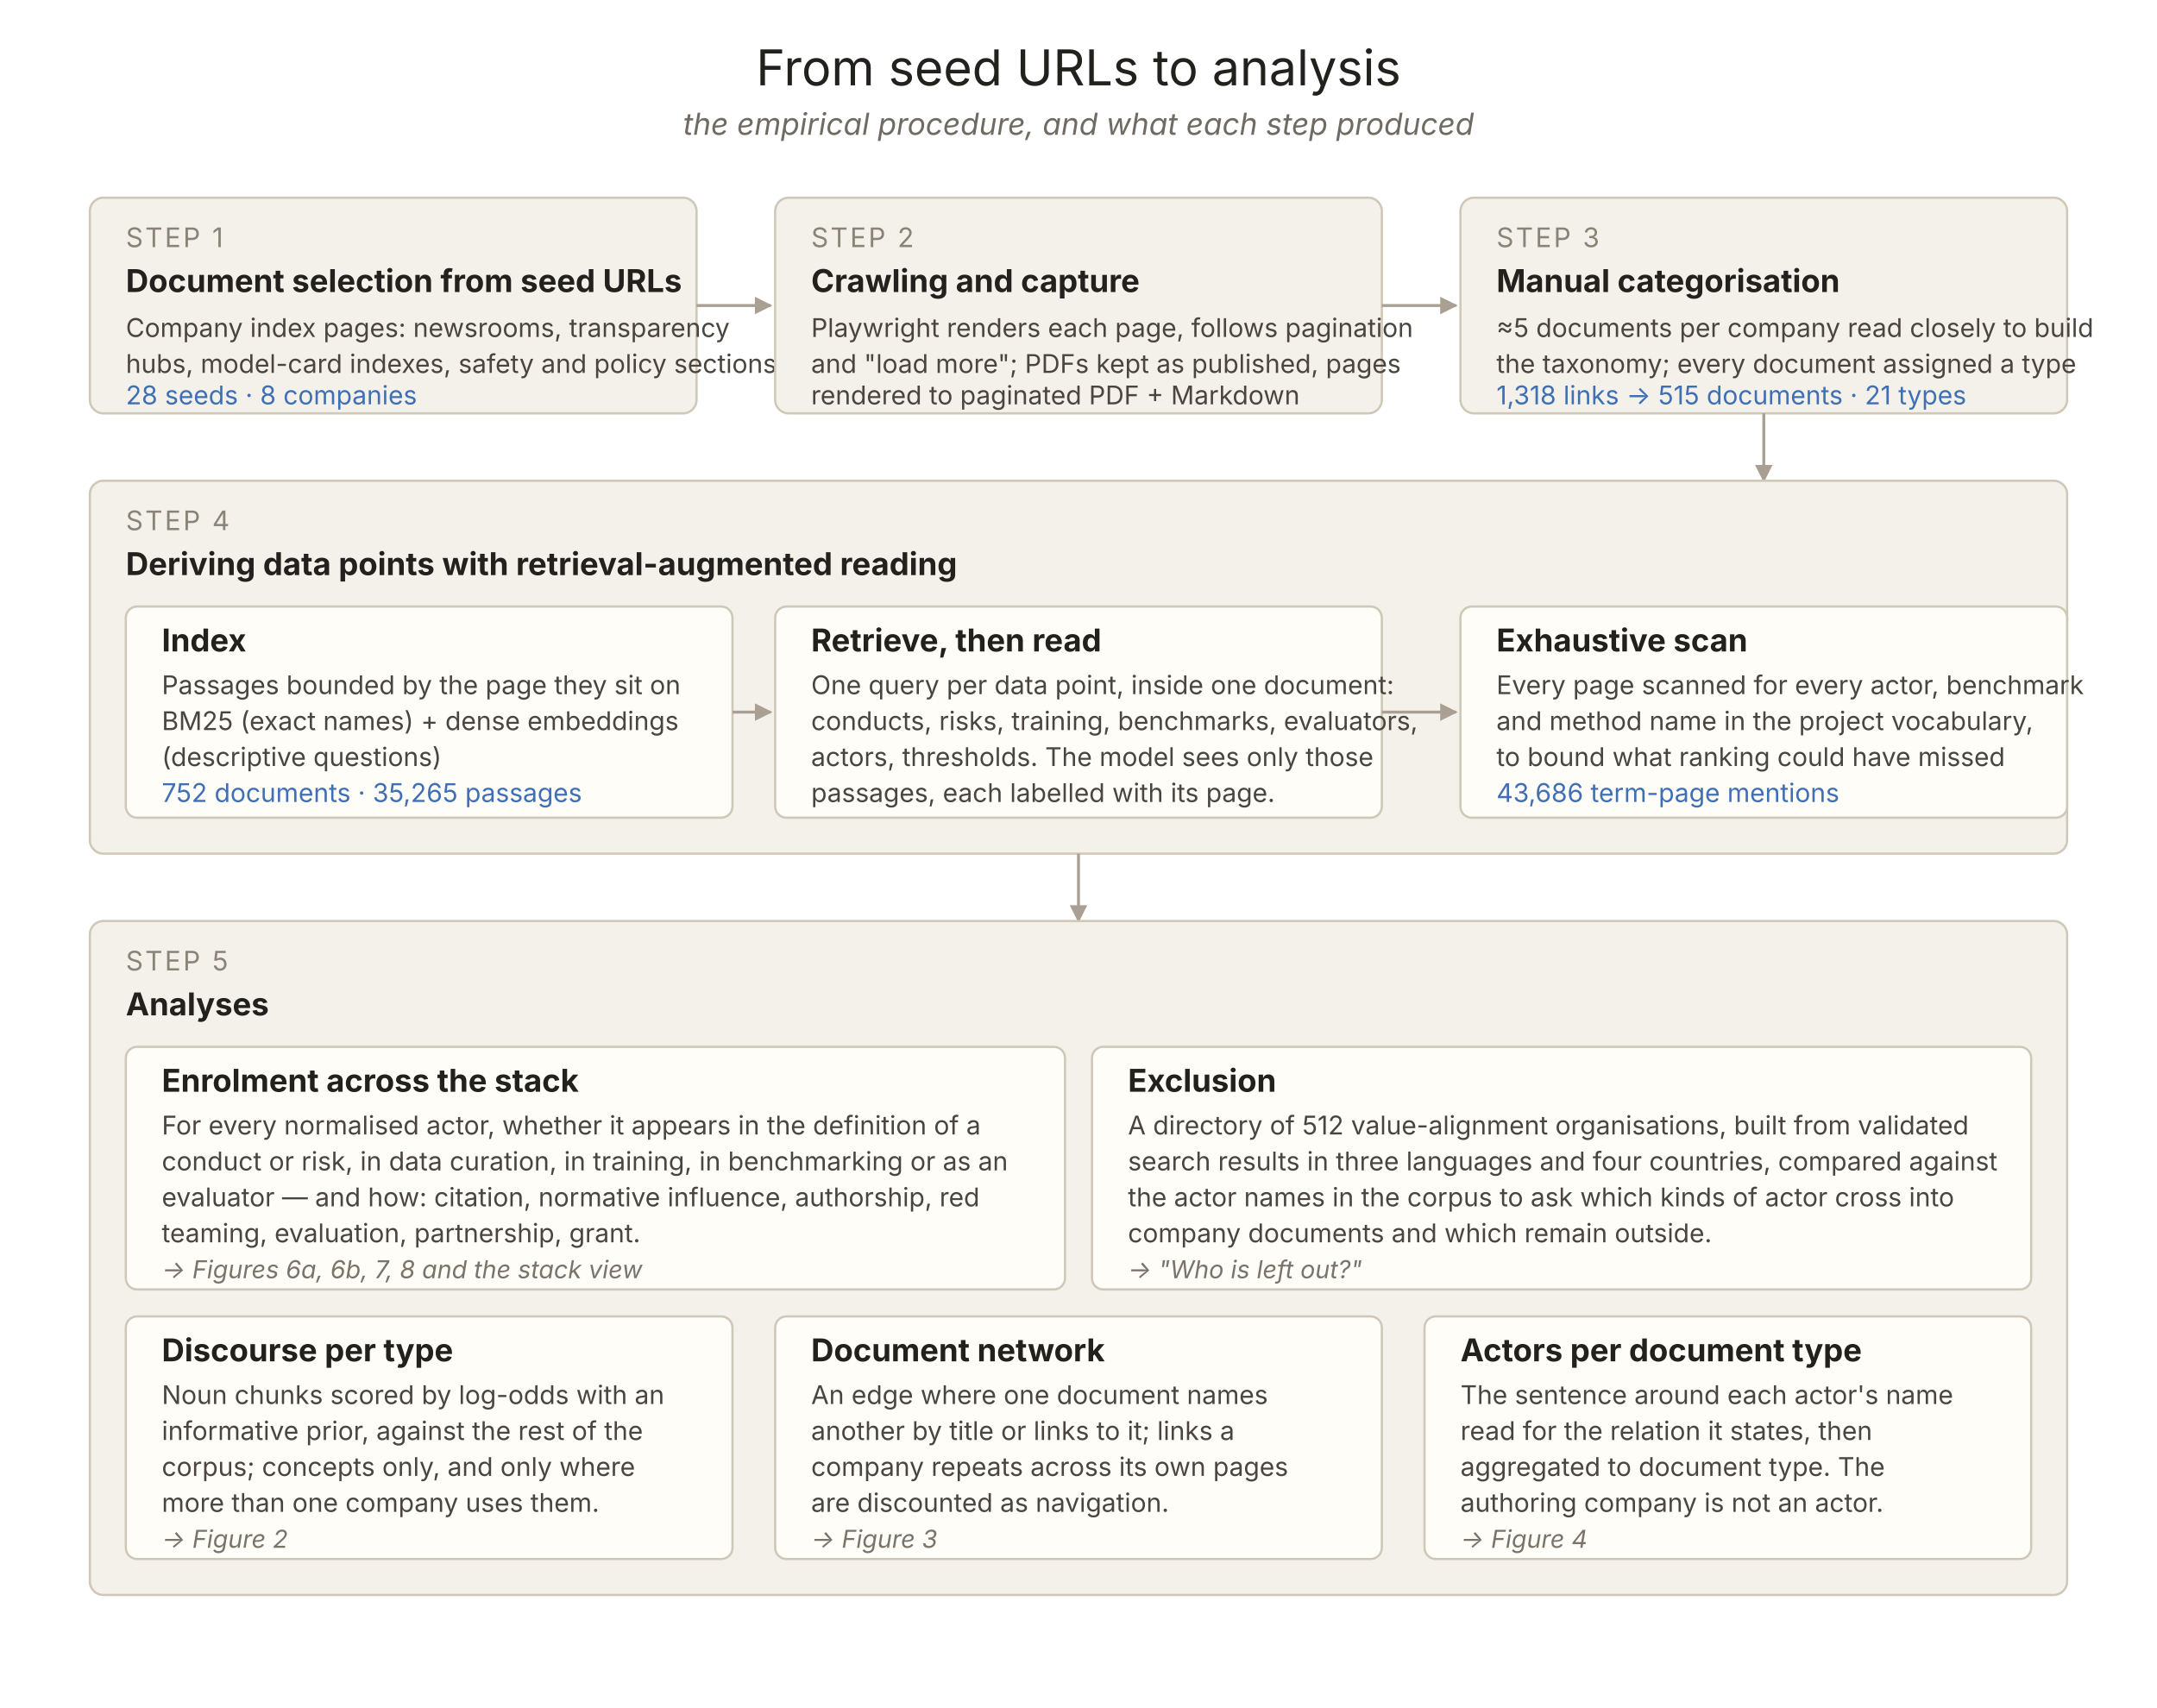
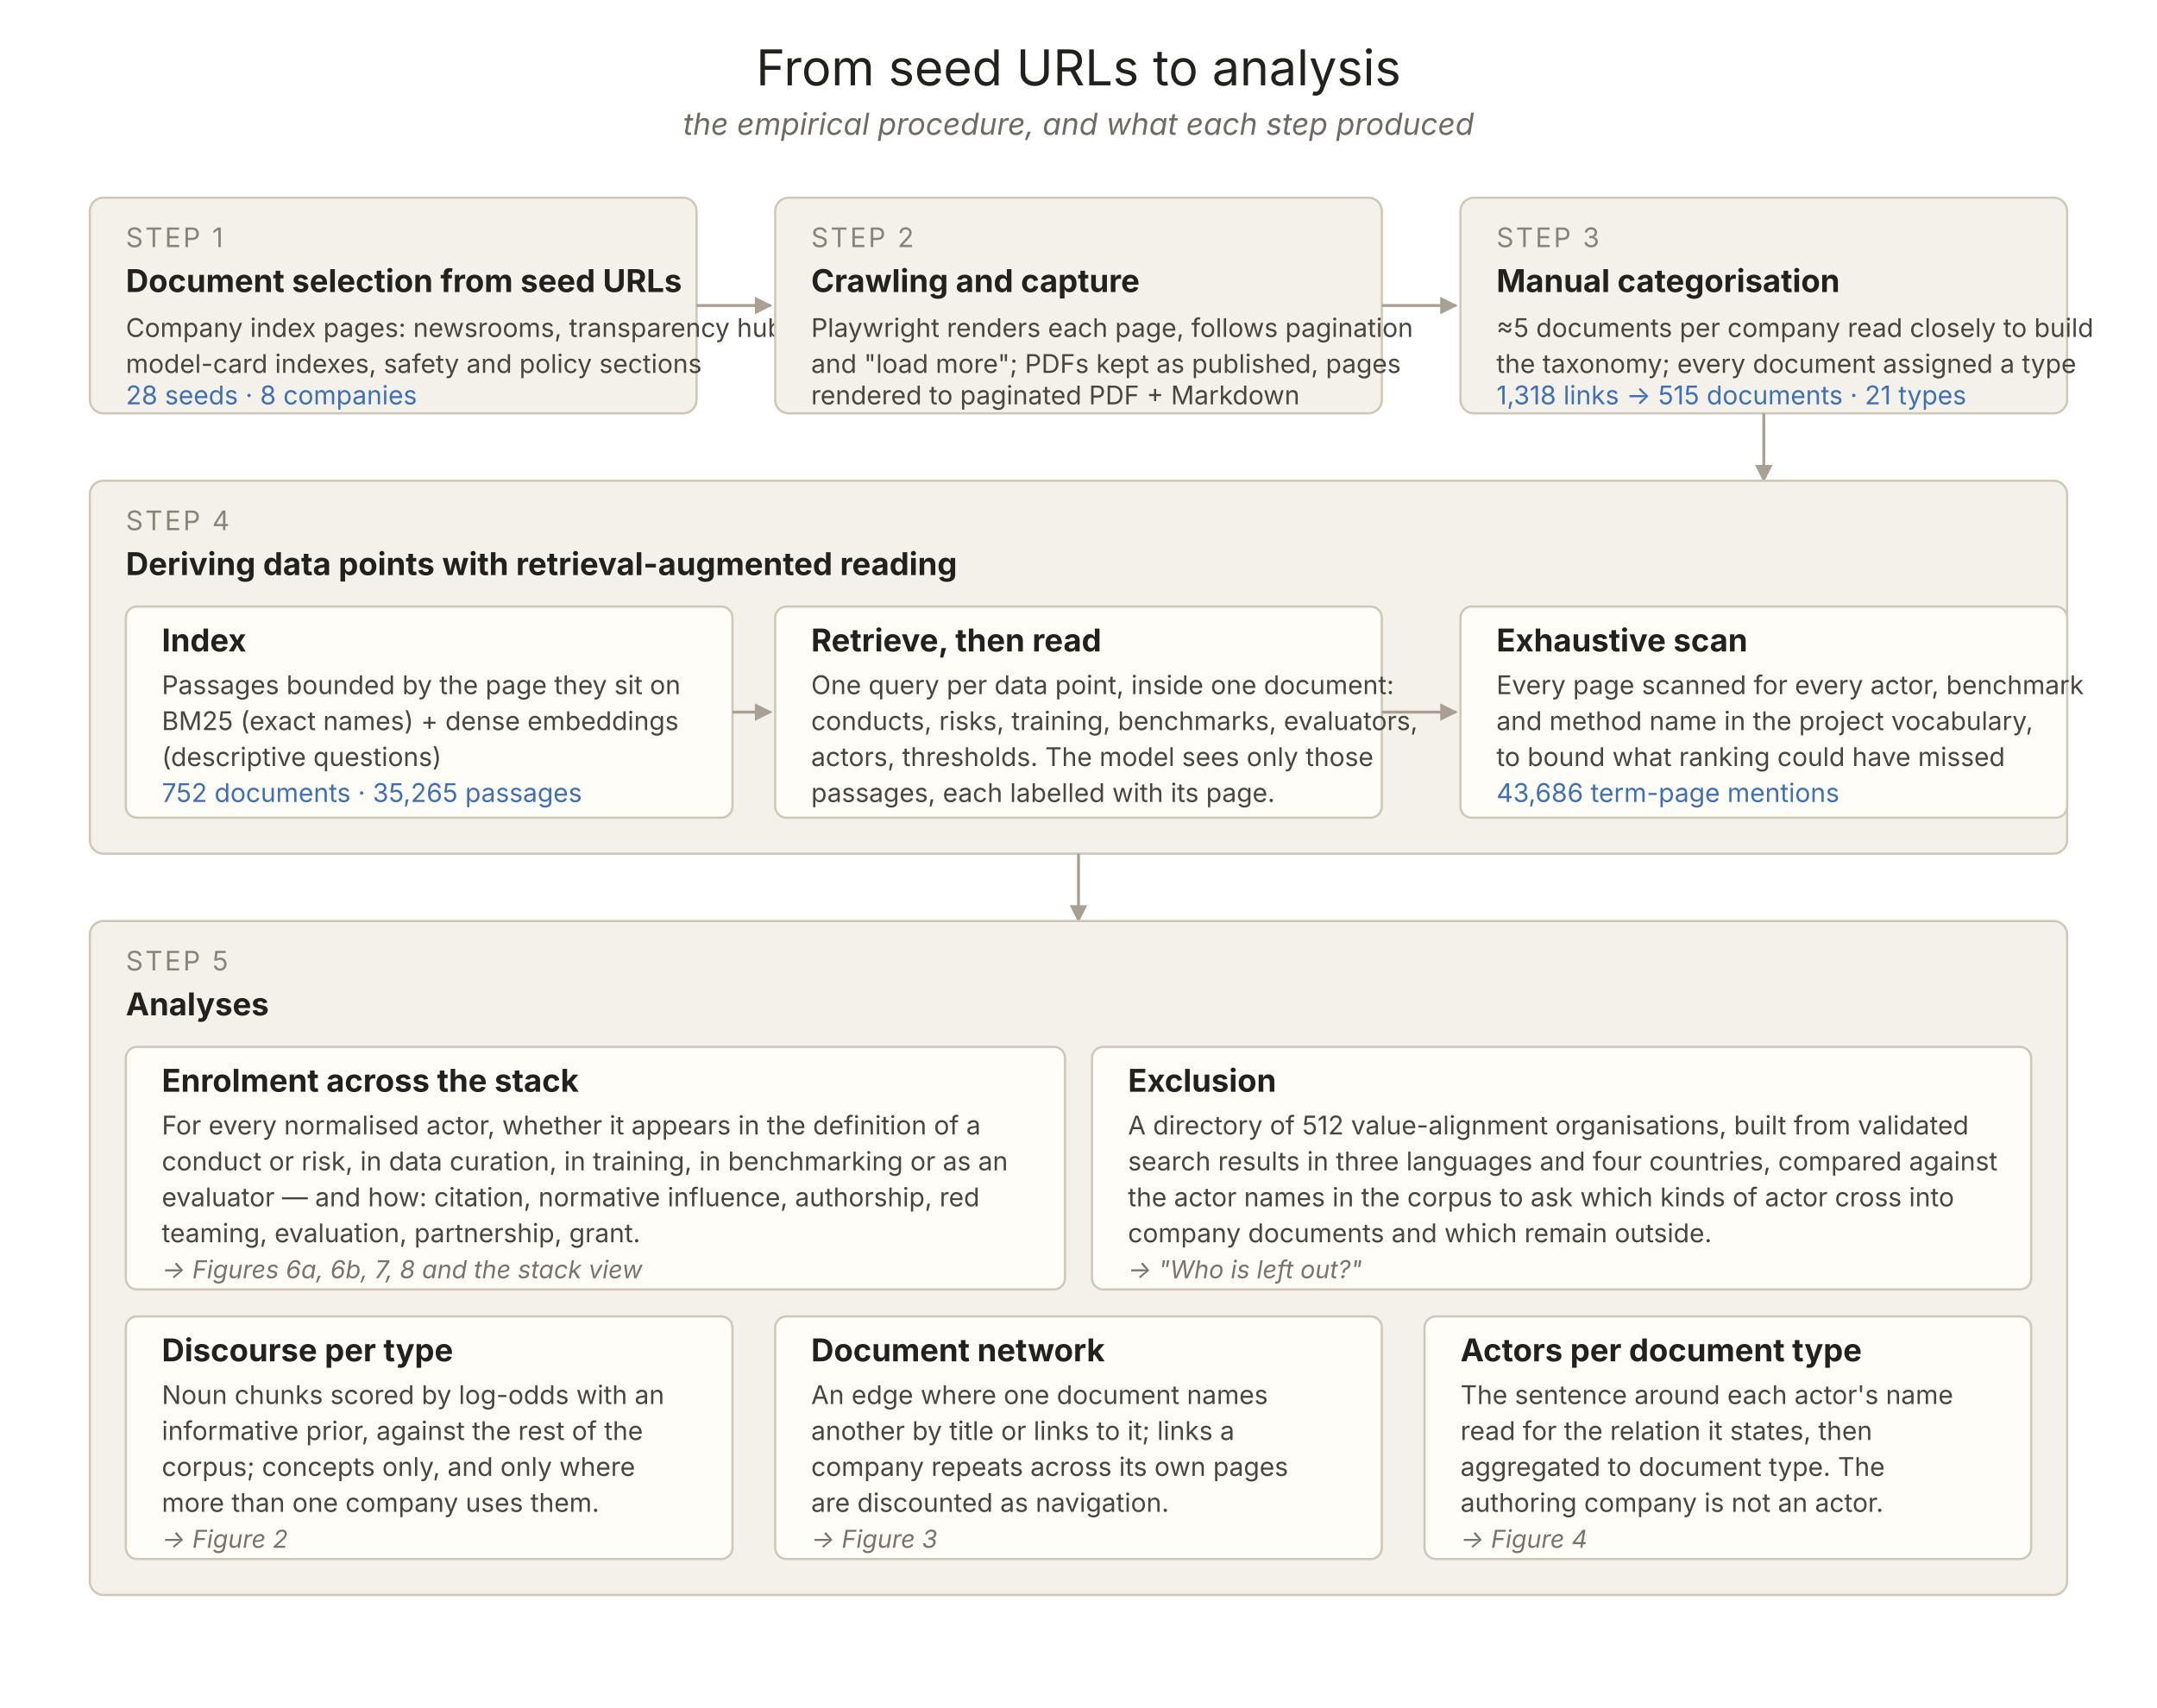
<svg xmlns="http://www.w3.org/2000/svg" viewBox="0 0 960 760" font-family="Test National, -apple-system, BlinkMacSystemFont, sans-serif">
  <defs>
    <style>
      .box { fill: #f4f1ea; stroke: #cfc7b8; stroke-width: 1; }
      .box-out { fill: #fffdf8; stroke: #cfc7b8; stroke-width: 1; }
      .step { font-size: 12px; fill: #8a8377; letter-spacing: .08em; }
      .head { font-size: 14px; font-weight: bold; fill: #23211e; }
      .body { font-size: 11.5px; fill: #4a463f; }
      .tool { font-size: 11px; fill: #7a736a; font-style: italic; }
      .flow { stroke: #a9a093; stroke-width: 1.3; fill: none; marker-end: url(#m); }
      .title { font-size: 22px; fill: #23211e; }
      .sub { font-size: 13.5px; fill: #6f6a62; font-style: italic; }
      .count { font-size: 11.5px; fill: #3f6fb5; }
    </style>
    <marker id="m" viewBox="0 0 10 10" refX="9" refY="5" markerWidth="6" markerHeight="6" orient="auto">
      <path d="M0,0 L10,5 L0,10 z" fill="#a9a093" />
    </marker>
  </defs>
  <text class="title" x="480" y="38" text-anchor="middle">From seed URLs to analysis</text>
  <text class="sub" x="480" y="60" text-anchor="middle">the empirical procedure, and what each step produced</text>
  <rect class="box" x="40" y="88" width="270" height="96" rx="6" />
  <text class="step" x="56" y="110">STEP 1</text>
  <text class="head" x="56" y="130">Document selection from seed URLs</text>
-   <text class="body" x="56" y="150">Company index pages: newsrooms, transparency</text>
-   <text class="body" x="56" y="166">hubs, model-card indexes, safety and policy sections</text>
+   <text class="body" x="56" y="150">Company index pages: newsrooms, transparency hubs,</text>
+   <text class="body" x="56" y="166">model-card indexes, safety and policy sections</text>
  <text class="count" x="56" y="180">28 seeds · 8 companies</text>
  <rect class="box" x="345" y="88" width="270" height="96" rx="6" />
  <text class="step" x="361" y="110">STEP 2</text>
  <text class="head" x="361" y="130">Crawling and capture</text>
  <text class="body" x="361" y="150">Playwright renders each page, follows pagination</text>
  <text class="body" x="361" y="166">and "load more"; PDFs kept as published, pages</text>
  <text class="body" x="361" y="180">rendered to paginated PDF + Markdown</text>
  <rect class="box" x="650" y="88" width="270" height="96" rx="6" />
  <text class="step" x="666" y="110">STEP 3</text>
  <text class="head" x="666" y="130">Manual categorisation</text>
  <text class="body" x="666" y="150">≈5 documents per company read closely to build</text>
  <text class="body" x="666" y="166">the taxonomy; every document assigned a type</text>
  <text class="count" x="666" y="180">1,318 links → 515 documents · 21 types</text>
  <path class="flow" d="M310,136 L343,136" />
  <path class="flow" d="M615,136 L648,136" />
  <path class="flow" d="M785,184 L785,214" />
  <rect class="box" x="40" y="214" width="880" height="166" rx="6" />
  <text class="step" x="56" y="236">STEP 4</text>
  <text class="head" x="56" y="256">Deriving data points with retrieval-augmented reading</text>
  <rect class="box-out" x="56" y="270" width="270" height="94" rx="5" />
  <text class="head" x="72" y="290" font-size="12.5">Index</text>
  <text class="body" x="72" y="309">Passages bounded by the page they sit on</text>
  <text class="body" x="72" y="325">BM25 (exact names) + dense embeddings</text>
  <text class="body" x="72" y="341">(descriptive questions)</text>
  <text class="count" x="72" y="357">752 documents · 35,265 passages</text>
  <rect class="box-out" x="345" y="270" width="270" height="94" rx="5" />
  <text class="head" x="361" y="290" font-size="12.5">Retrieve, then read</text>
  <text class="body" x="361" y="309">One query per data point, inside one document:</text>
  <text class="body" x="361" y="325">conducts, risks, training, benchmarks, evaluators,</text>
  <text class="body" x="361" y="341">actors, thresholds. The model sees only those</text>
  <text class="body" x="361" y="357">passages, each labelled with its page.</text>
  <rect class="box-out" x="650" y="270" width="270" height="94" rx="5" />
  <text class="head" x="666" y="290" font-size="12.5">Exhaustive scan</text>
  <text class="body" x="666" y="309">Every page scanned for every actor, benchmark</text>
  <text class="body" x="666" y="325">and method name in the project vocabulary,</text>
  <text class="body" x="666" y="341">to bound what ranking could have missed</text>
  <text class="count" x="666" y="357">43,686 term-page mentions</text>
  <path class="flow" d="M326,317 L343,317" />
  <path class="flow" d="M615,317 L648,317" />
  <path class="flow" d="M480,380 L480,410" />
  <rect class="box" x="40" y="410" width="880" height="300" rx="6" />
  <text class="step" x="56" y="432">STEP 5</text>
  <text class="head" x="56" y="452">Analyses</text>
  <rect class="box-out" x="56" y="466" width="418" height="108" rx="5" />
  <text class="head" x="72" y="486" font-size="12.5">Enrolment across the stack</text>
  <text class="body" x="72" y="505">For every normalised actor, whether it appears in the definition of a</text>
  <text class="body" x="72" y="521">conduct or risk, in data curation, in training, in benchmarking or as an</text>
  <text class="body" x="72" y="537">evaluator — and how: citation, normative influence, authorship, red</text>
  <text class="body" x="72" y="553">teaming, evaluation, partnership, grant.</text>
  <text class="tool" x="72" y="569">→ Figures 6a, 6b, 7, 8 and the stack view</text>
  <rect class="box-out" x="486" y="466" width="418" height="108" rx="5" />
  <text class="head" x="502" y="486" font-size="12.5">Exclusion</text>
  <text class="body" x="502" y="505">A directory of 512 value-alignment organisations, built from validated</text>
  <text class="body" x="502" y="521">search results in three languages and four countries, compared against</text>
  <text class="body" x="502" y="537">the actor names in the corpus to ask which kinds of actor cross into</text>
  <text class="body" x="502" y="553">company documents and which remain outside.</text>
  <text class="tool" x="502" y="569">→ "Who is left out?"</text>
  <rect class="box-out" x="56" y="586" width="270" height="108" rx="5" />
  <text class="head" x="72" y="606" font-size="12.5">Discourse per type</text>
  <text class="body" x="72" y="625">Noun chunks scored by log-odds with an</text>
  <text class="body" x="72" y="641">informative prior, against the rest of the</text>
  <text class="body" x="72" y="657">corpus; concepts only, and only where</text>
  <text class="body" x="72" y="673">more than one company uses them.</text>
  <text class="tool" x="72" y="689">→ Figure 2</text>
  <rect class="box-out" x="345" y="586" width="270" height="108" rx="5" />
  <text class="head" x="361" y="606" font-size="12.5">Document network</text>
  <text class="body" x="361" y="625">An edge where one document names</text>
  <text class="body" x="361" y="641">another by title or links to it; links a</text>
  <text class="body" x="361" y="657">company repeats across its own pages</text>
  <text class="body" x="361" y="673">are discounted as navigation.</text>
  <text class="tool" x="361" y="689">→ Figure 3</text>
  <rect class="box-out" x="634" y="586" width="270" height="108" rx="5" />
  <text class="head" x="650" y="606" font-size="12.5">Actors per document type</text>
  <text class="body" x="650" y="625">The sentence around each actor's name</text>
  <text class="body" x="650" y="641">read for the relation it states, then</text>
  <text class="body" x="650" y="657">aggregated to document type. The</text>
  <text class="body" x="650" y="673">authoring company is not an actor.</text>
  <text class="tool" x="650" y="689">→ Figure 4</text>
</svg>
